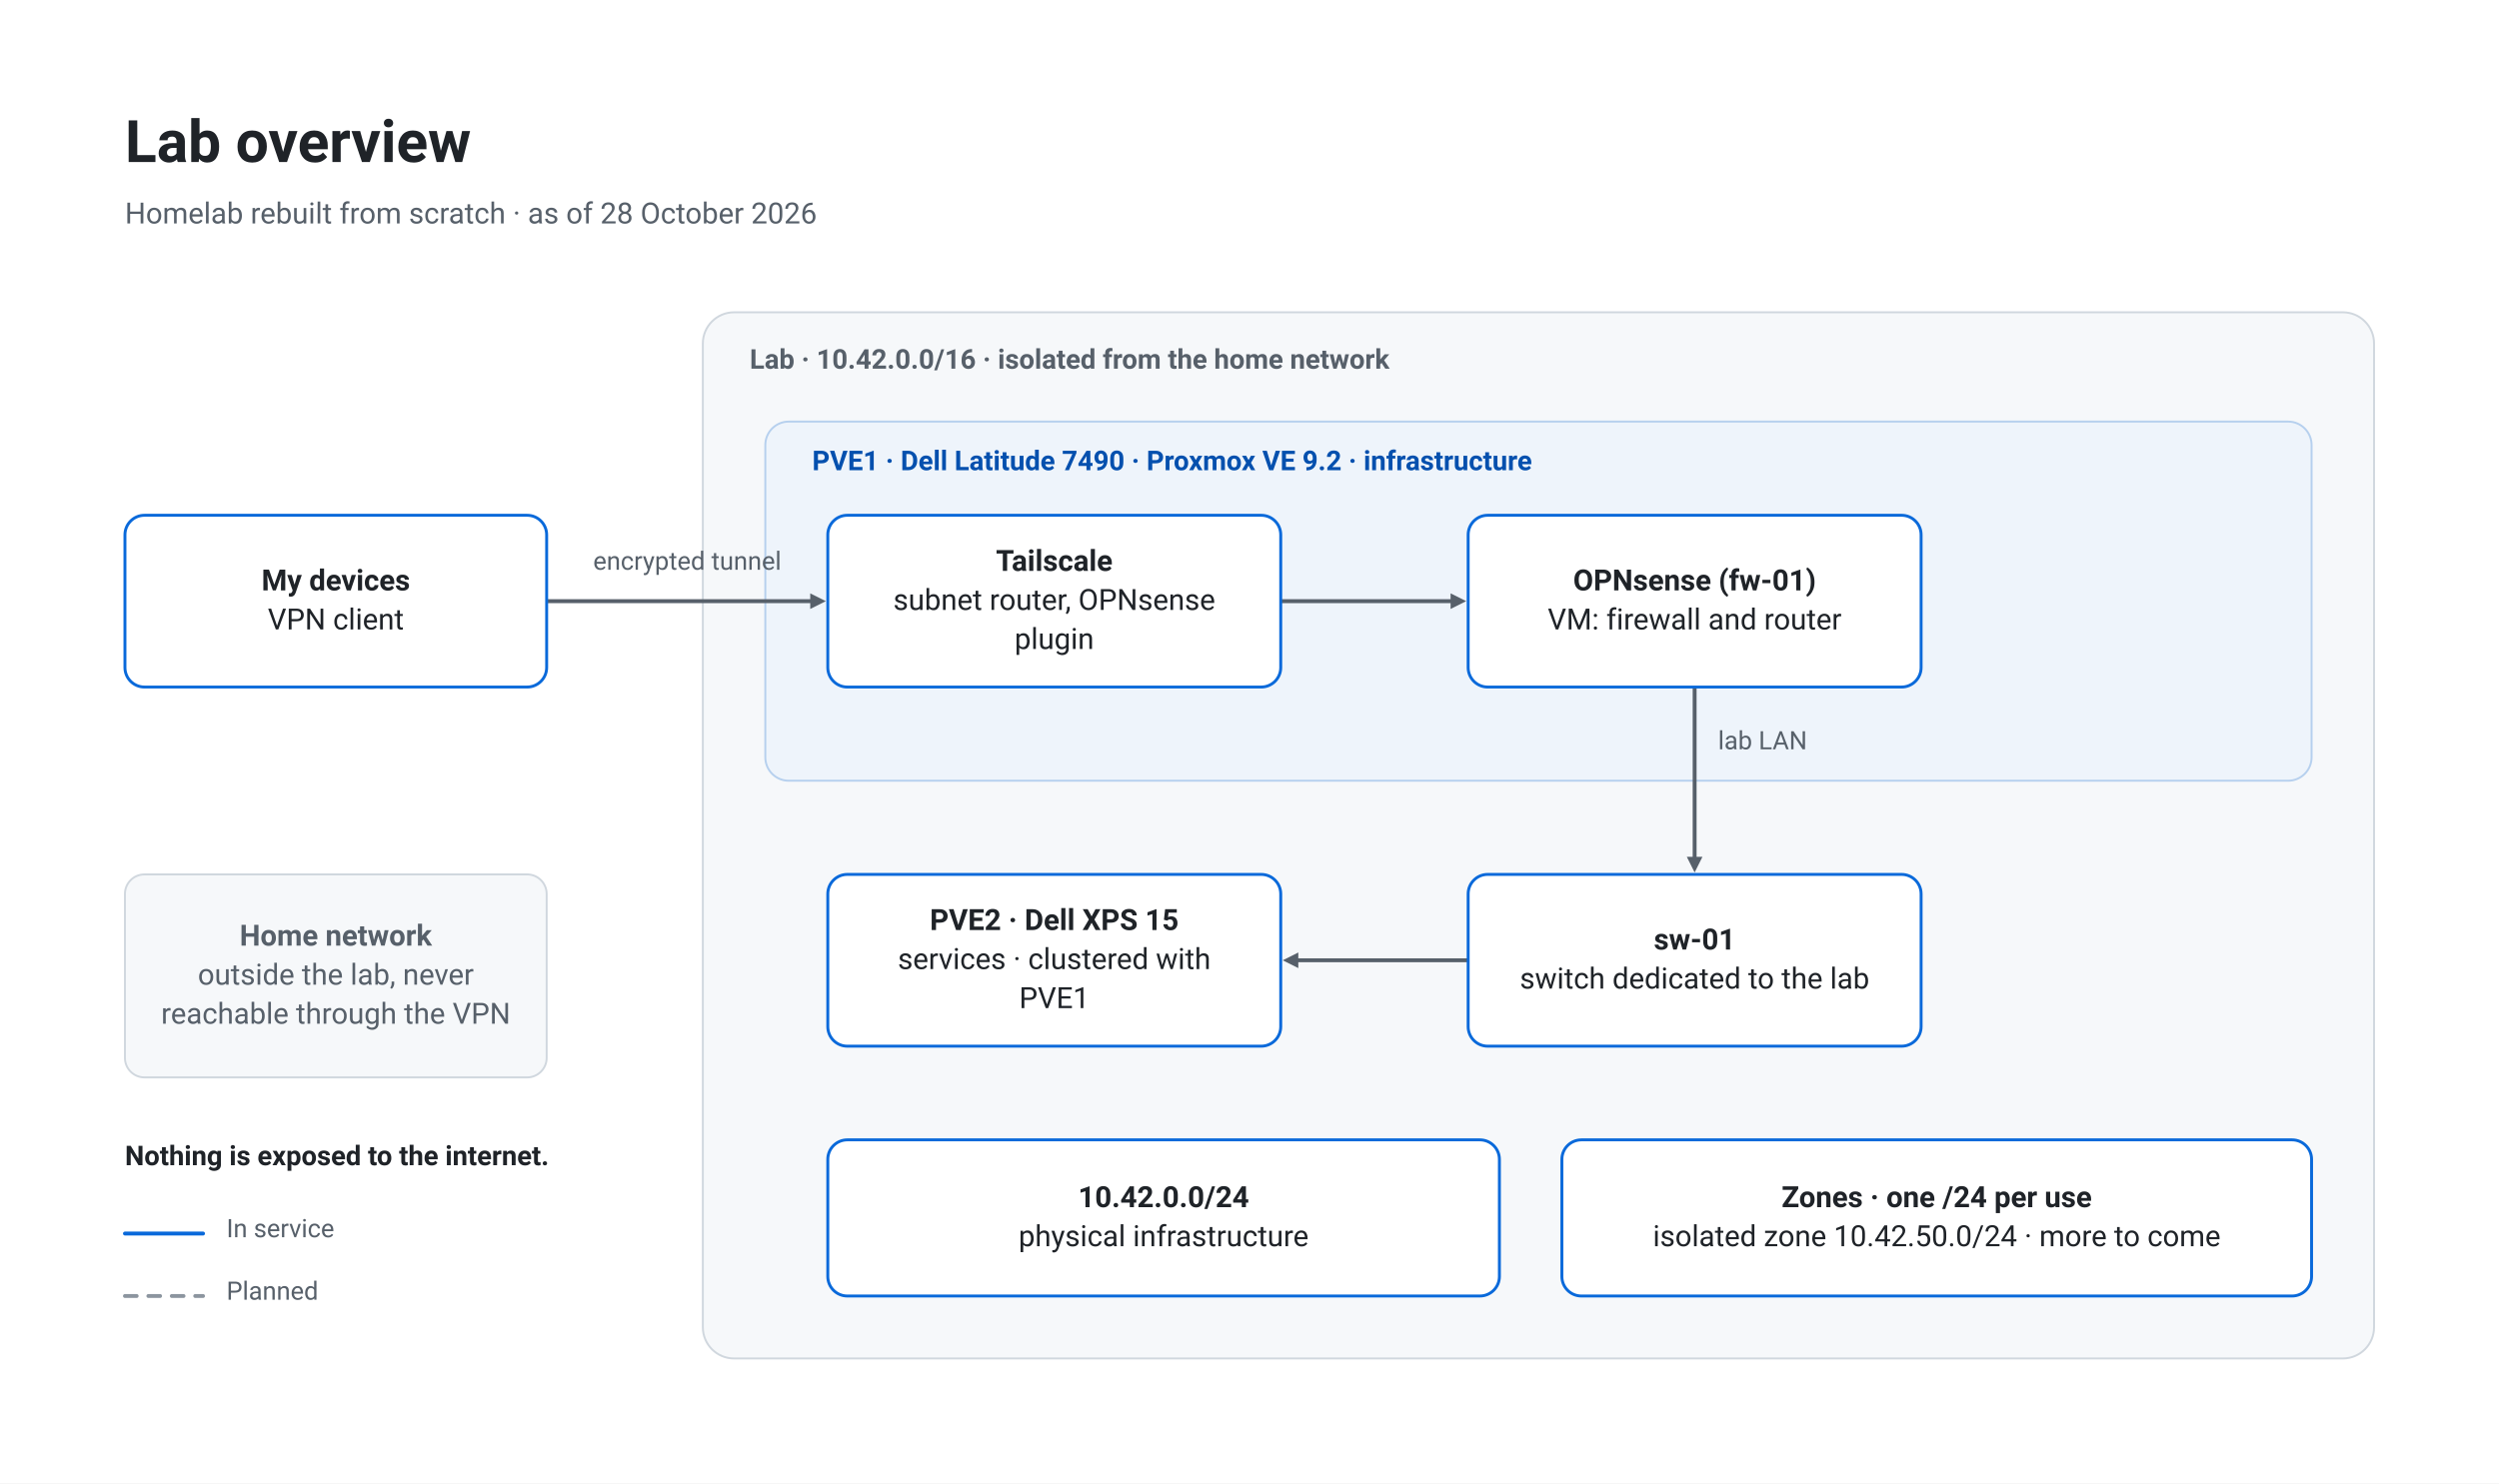
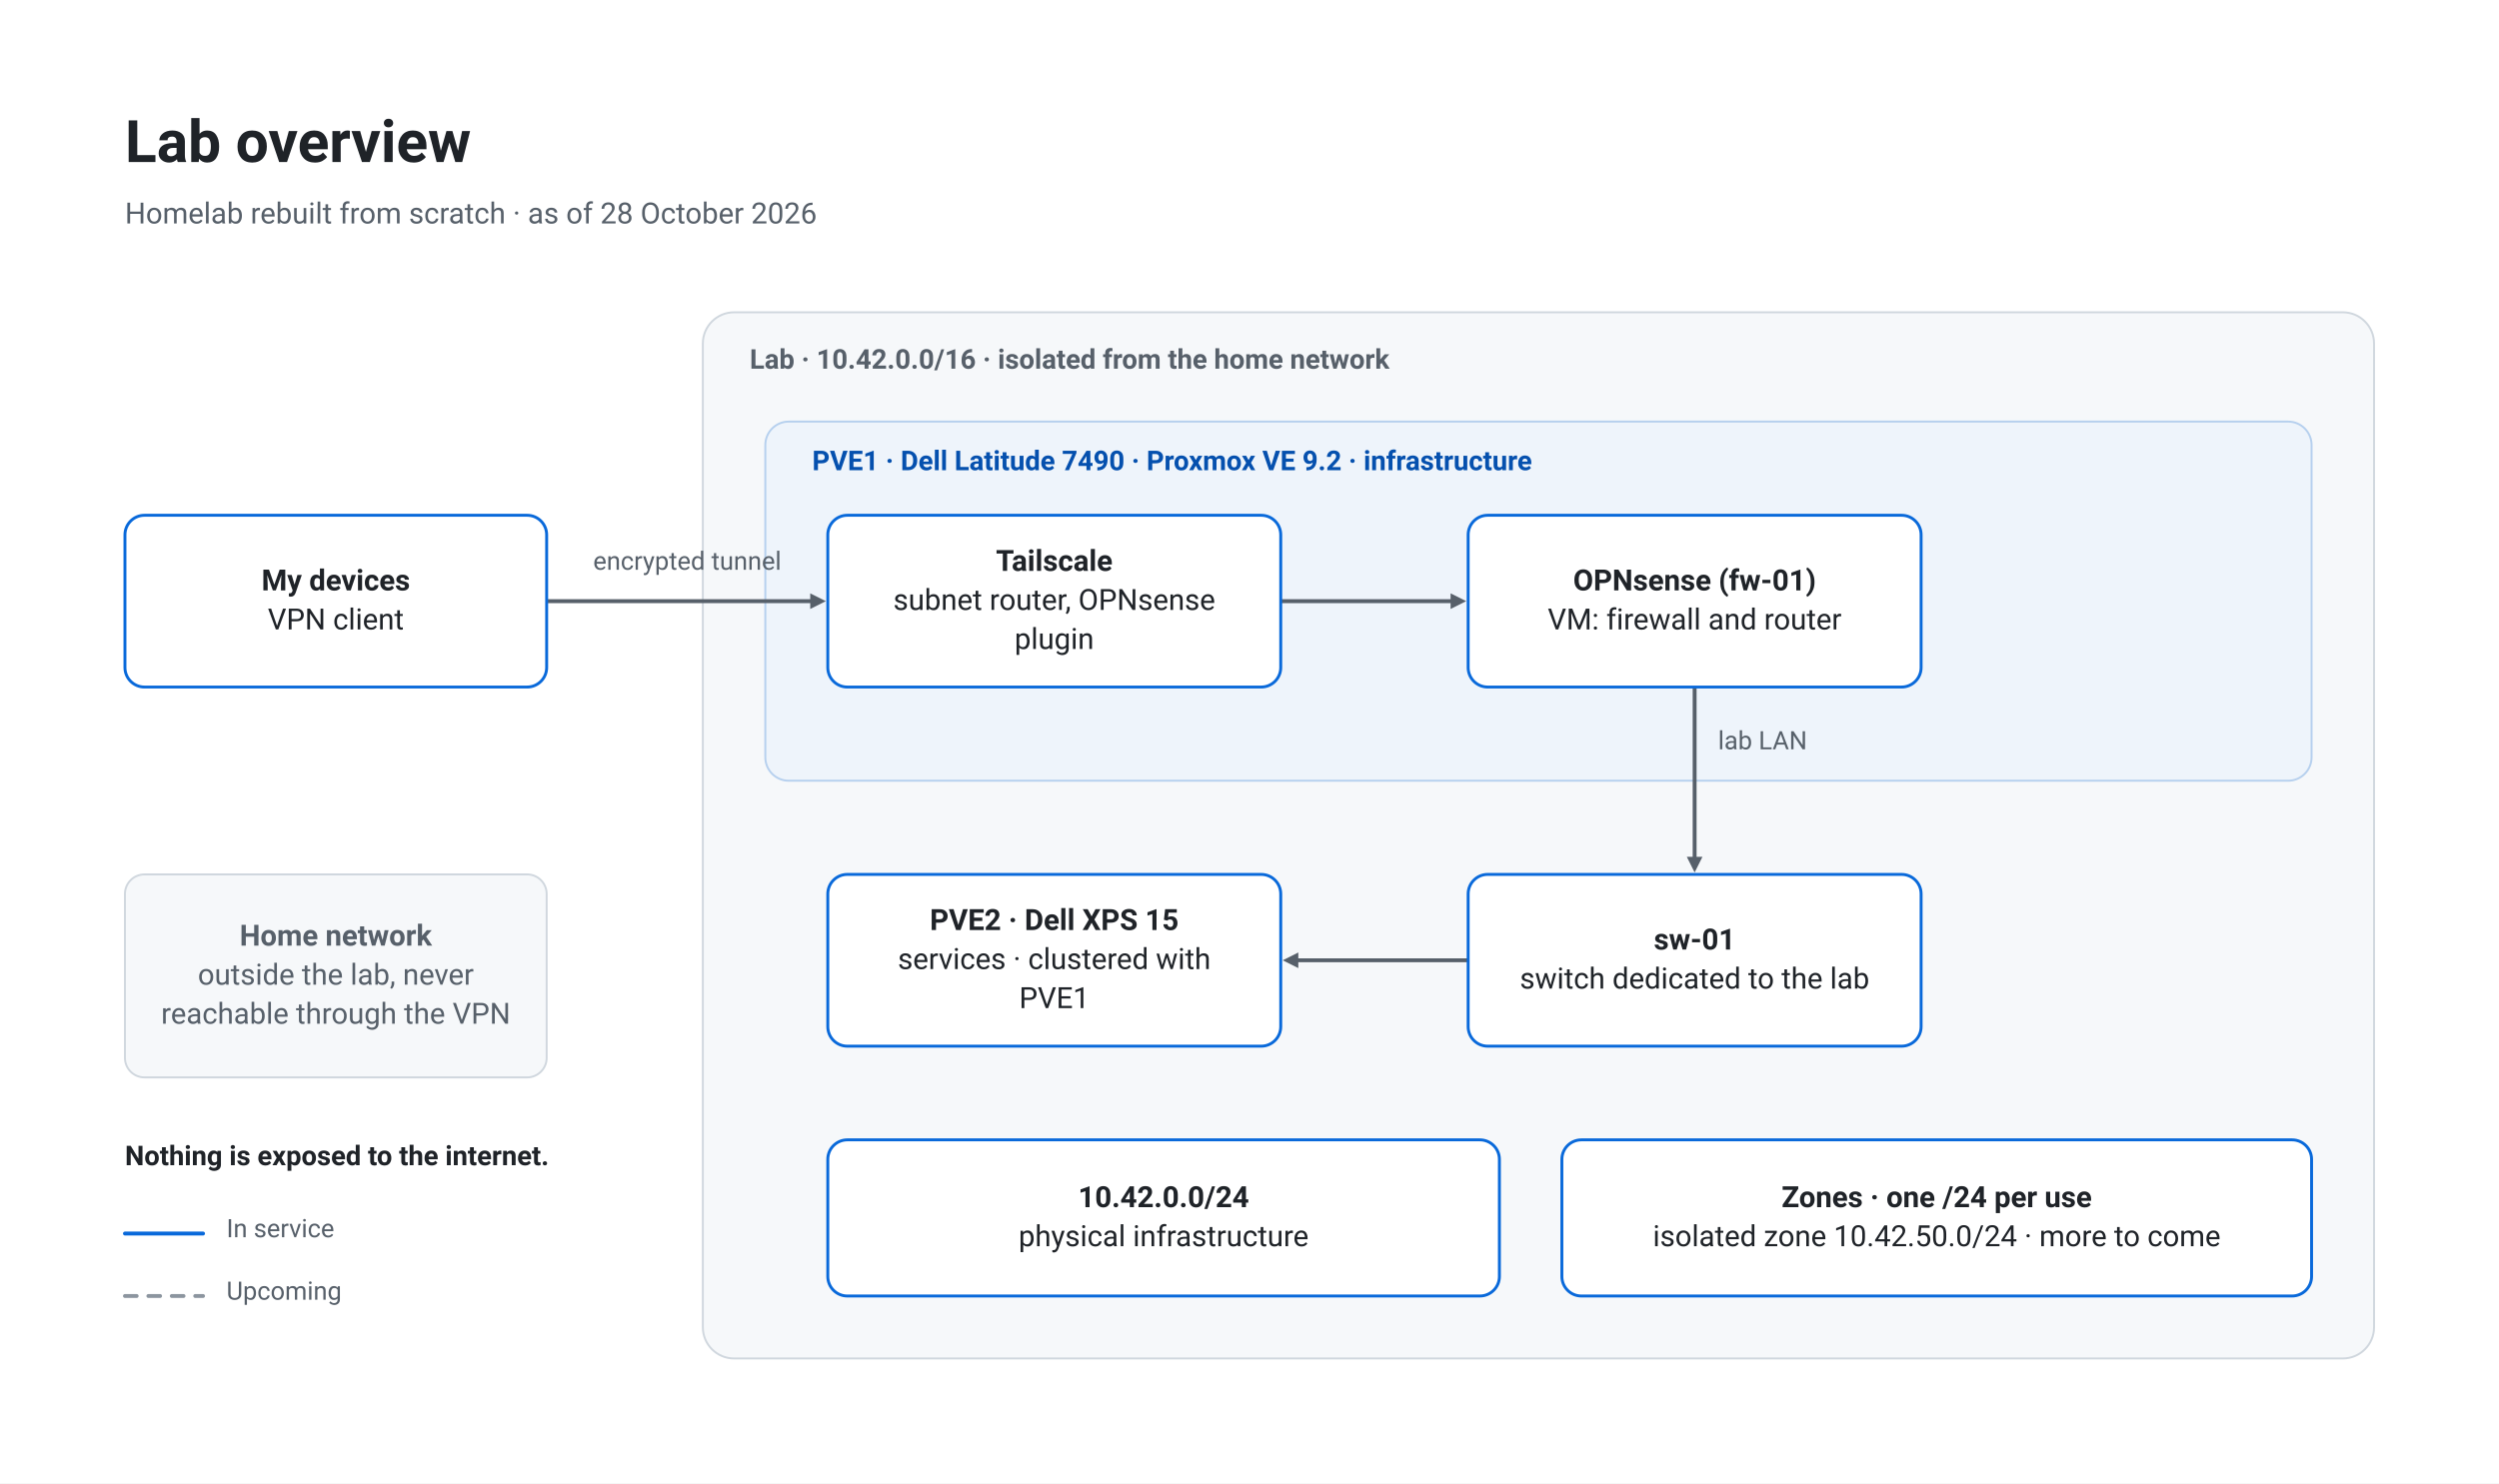
<svg xmlns="http://www.w3.org/2000/svg" width="1280" height="760" viewBox="0 0 1280 760" role="img" aria-label="Lab overview" font-family="system-ui, -apple-system, 'Segoe UI', Roboto, Helvetica, Arial, sans-serif">
  <rect width="1280" height="760" fill="#ffffff" />
  <rect x="360" y="160" width="856" height="536" rx="16" fill="#f6f8fa" stroke="#d0d7de" stroke-width="1" />
  <rect x="392" y="216" width="792" height="184" rx="12" fill="#eef4fb" stroke="#b6d0ee" stroke-width="1" />
  <svg x="280" y="304" overflow="visible" width="143" height="8" viewBox="0 0 143 8" preserveAspectRatio="none" style="fill: none; stroke: #57606a; stroke-width: 2; stroke-linecap: round; stroke-linejoin: round">
    <defs>
      <marker id="dc-arrow-head-filled-1" orient="auto" markerWidth="5" markerHeight="5" refX="2" refY="2" overflow="visible">
        <path d="M0 0 L4 2 L0 4 Z" fill="#57606a" stroke="none" style="stroke: none; fill: #57606a; fill: context-stroke" />
      </marker>
    </defs>
    <path d="M 0 4 L 139 4" marker-end="url(#dc-arrow-head-filled-1)" />
  </svg>
  <svg x="656" y="304" overflow="visible" width="95" height="8" viewBox="0 0 95 8" preserveAspectRatio="none" style="fill: none; stroke: #57606a; stroke-width: 2; stroke-linecap: round; stroke-linejoin: round">
    <defs>
      <marker id="dc-arrow-head-filled-2" orient="auto" markerWidth="5" markerHeight="5" refX="2" refY="2" overflow="visible">
        <path d="M0 0 L4 2 L0 4 Z" fill="#57606a" stroke="none" style="stroke: none; fill: #57606a; fill: context-stroke" />
      </marker>
    </defs>
    <path d="M 0 4 L 91 4" marker-end="url(#dc-arrow-head-filled-2)" />
  </svg>
  <svg x="864" y="352" overflow="visible" width="8" height="95" viewBox="0 0 8 95" preserveAspectRatio="none" style="fill: none; stroke: #57606a; stroke-width: 2; stroke-linecap: round; stroke-linejoin: round">
    <defs>
      <marker id="dc-arrow-head-filled-3" orient="auto" markerWidth="5" markerHeight="5" refX="2" refY="2" overflow="visible">
        <path d="M0 0 L4 2 L0 4 Z" fill="#57606a" stroke="none" style="stroke: none; fill: #57606a; fill: context-stroke" />
      </marker>
    </defs>
    <path d="M 4 0 L 4 91" marker-end="url(#dc-arrow-head-filled-3)" />
  </svg>
  <svg x="657" y="488" overflow="visible" width="95" height="8" viewBox="0 0 95 8" preserveAspectRatio="none" style="fill: none; stroke: #57606a; stroke-width: 2; stroke-linecap: round; stroke-linejoin: round">
    <defs>
      <marker id="dc-arrow-head-filled-4" orient="auto" markerWidth="5" markerHeight="5" refX="2" refY="2" overflow="visible">
        <path d="M0 0 L4 2 L0 4 Z" fill="#57606a" stroke="none" style="stroke: none; fill: #57606a; fill: context-stroke" />
      </marker>
    </defs>
    <path d="M 95 4 L 4 4" marker-end="url(#dc-arrow-head-filled-4)" />
  </svg>
  <svg x="64" y="628" overflow="visible" width="40" height="8" viewBox="0 0 40 8" preserveAspectRatio="none" style="fill: none; stroke: #0969da; stroke-width: 2; stroke-linecap: round">
    <path d="M 0 4 L 40 4" />
  </svg>
  <svg x="64" y="660" overflow="visible" width="40" height="8" viewBox="0 0 40 8" preserveAspectRatio="none" style="fill: none; stroke: #8c959f; stroke-width: 2; stroke-dasharray: 6 6; stroke-linecap: round">
    <path d="M 0 4 L 40 4" />
  </svg>
  <rect x="64" y="264" width="216" height="88" rx="10" fill="#ffffff" stroke="#0969da" stroke-width="1.5" />
  <text x="172" y="302.5" text-anchor="middle" font-size="15" font-weight="700" fill="#1f2328">My devices</text>
  <text x="172" y="322.5" text-anchor="middle" font-size="15" fill="#1f2328">VPN client</text>
  <rect x="424" y="264" width="232" height="88" rx="10" fill="#ffffff" stroke="#0969da" stroke-width="1.5" />
  <text x="540" y="292.5" text-anchor="middle" font-size="15" font-weight="700" fill="#1f2328">Tailscale</text>
  <text x="540" y="312.5" text-anchor="middle" font-size="15" fill="#1f2328">subnet router, OPNsense</text>
  <text x="540" y="332.5" text-anchor="middle" font-size="15" fill="#1f2328">plugin</text>
  <rect x="752" y="264" width="232" height="88" rx="10" fill="#ffffff" stroke="#0969da" stroke-width="1.5" />
  <text x="868" y="302.5" text-anchor="middle" font-size="15" font-weight="700" fill="#1f2328">OPNsense (fw-01)</text>
  <text x="868" y="322.5" text-anchor="middle" font-size="15" fill="#1f2328">VM: firewall and router</text>
  <rect x="752" y="448" width="232" height="88" rx="10" fill="#ffffff" stroke="#0969da" stroke-width="1.5" />
  <text x="868" y="486.5" text-anchor="middle" font-size="15" font-weight="700" fill="#1f2328">sw-01</text>
  <text x="868" y="506.5" text-anchor="middle" font-size="15" fill="#1f2328">switch dedicated to the lab</text>
  <rect x="424" y="448" width="232" height="88" rx="10" fill="#ffffff" stroke="#0969da" stroke-width="1.5" />
  <text x="540" y="476.5" text-anchor="middle" font-size="15" font-weight="700" fill="#1f2328">PVE2 · Dell XPS 15</text>
  <text x="540" y="496.5" text-anchor="middle" font-size="15" fill="#1f2328">services · clustered with</text>
  <text x="540" y="516.5" text-anchor="middle" font-size="15" fill="#1f2328">PVE1</text>
  <rect x="424" y="584" width="344" height="80" rx="10" fill="#ffffff" stroke="#0969da" stroke-width="1.5" />
  <text x="596" y="618.5" text-anchor="middle" font-size="15" font-weight="700" fill="#1f2328">10.42.0.0/24</text>
  <text x="596" y="638.5" text-anchor="middle" font-size="15" fill="#1f2328">physical infrastructure</text>
  <rect x="800" y="584" width="384" height="80" rx="10" fill="#ffffff" stroke="#0969da" stroke-width="1.5" />
  <text x="992" y="618.5" text-anchor="middle" font-size="15" font-weight="700" fill="#1f2328">Zones · one /24 per use</text>
  <text x="992" y="638.5" text-anchor="middle" font-size="15" fill="#1f2328">isolated zone 10.42.50.0/24 · more to come</text>
  <rect x="64" y="448" width="216" height="104" rx="10" fill="#f6f8fa" stroke="#d0d7de" stroke-width="1" />
  <text x="172" y="484.5" text-anchor="middle" font-size="15" font-weight="700" fill="#57606a">Home network</text>
  <text x="172" y="504.5" text-anchor="middle" font-size="15" fill="#57606a">outside the lab, never</text>
  <text x="172" y="524.5" text-anchor="middle" font-size="15" fill="#57606a">reachable through the VPN</text>
  <text x="64" y="83.0" font-size="30" font-weight="700" fill="#1f2328">Lab overview</text>
  <text x="64" y="114.5" font-size="15" fill="#57606a">Homelab rebuilt from scratch · as of 28 October 2026</text>
  <text x="384" y="188.9" font-size="14" font-weight="600" fill="#57606a">Lab · 10.42.0.0/16 · isolated from the home network</text>
  <text x="416" y="240.9" font-size="14" font-weight="600" fill="#0550ae">PVE1 · Dell Latitude 7490 · Proxmox VE 9.2 · infrastructure</text>
  <text x="352" y="291.9" text-anchor="middle" font-size="13" fill="#57606a">encrypted tunnel</text>
  <text x="880" y="383.9" font-size="13" fill="#57606a">lab LAN</text>
  <text x="64" y="597.0" font-size="14" font-weight="600" fill="#1f2328">Nothing is exposed to the internet.</text>
  <text x="116" y="633.9" font-size="13" fill="#57606a">In service</text>
-   <text x="116" y="665.9" font-size="13" fill="#57606a">Planned</text>
+   <text x="116" y="665.9" font-size="13" fill="#57606a">Upcoming</text>
</svg>
